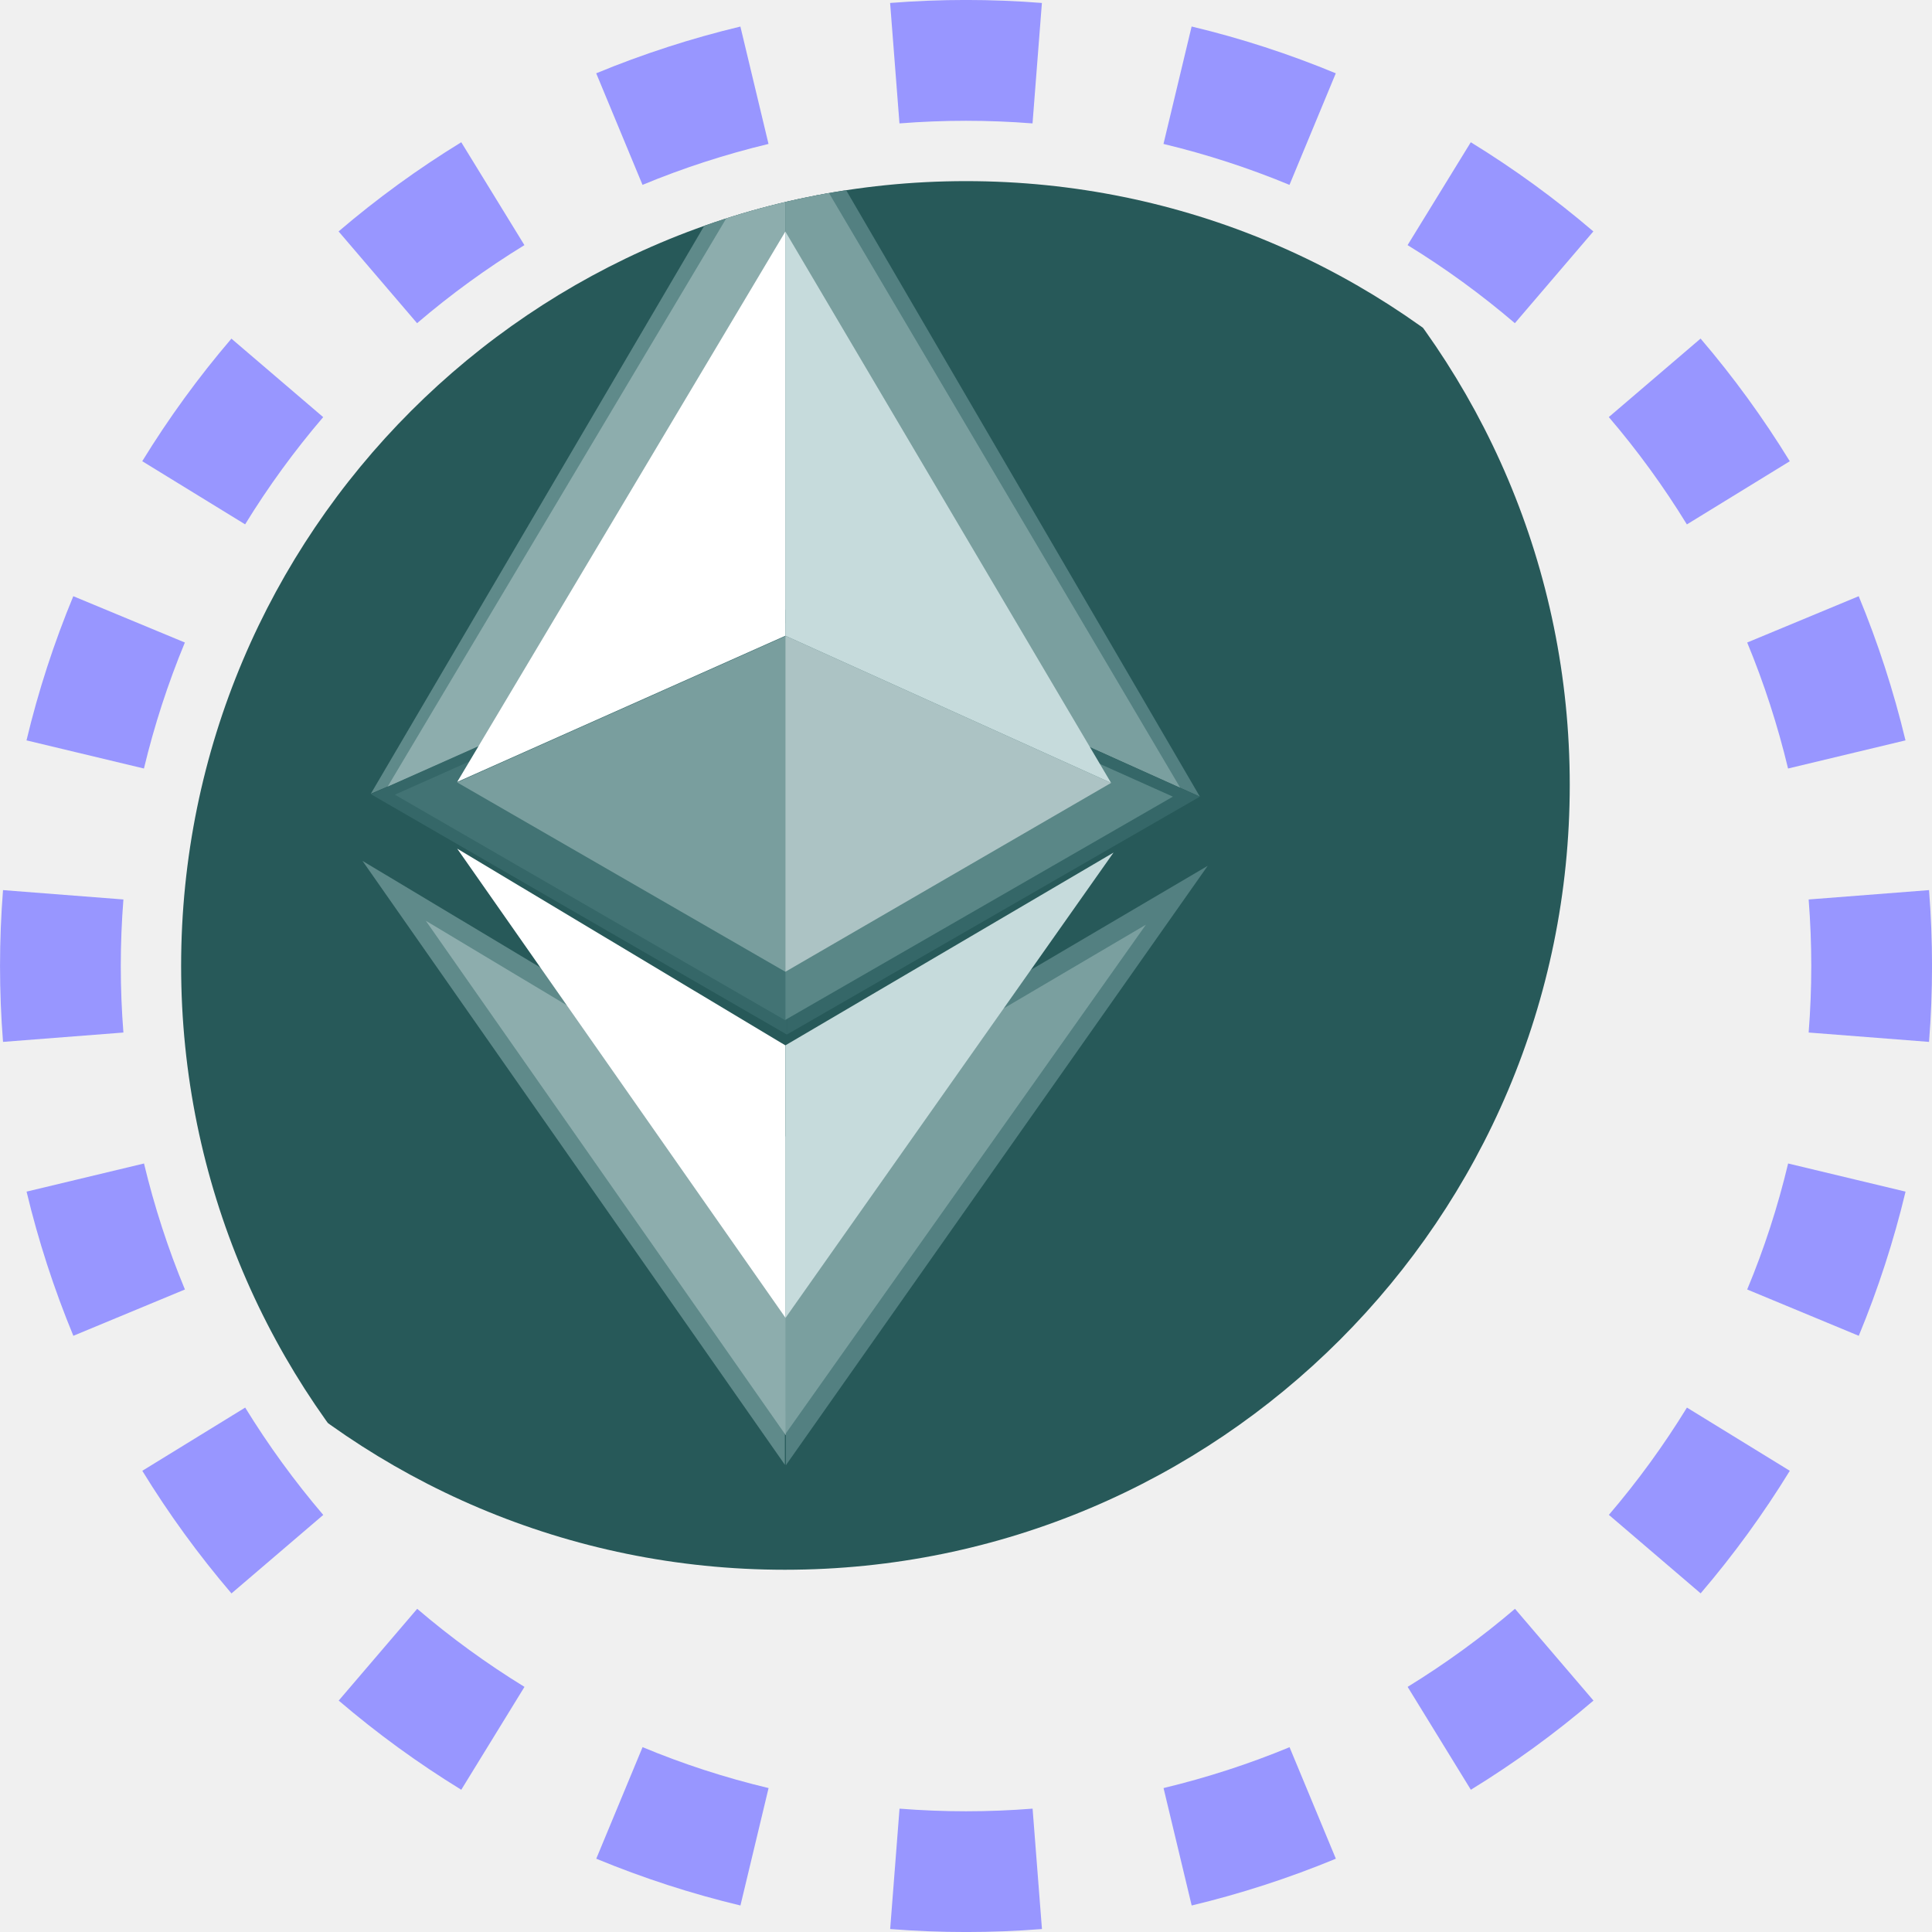
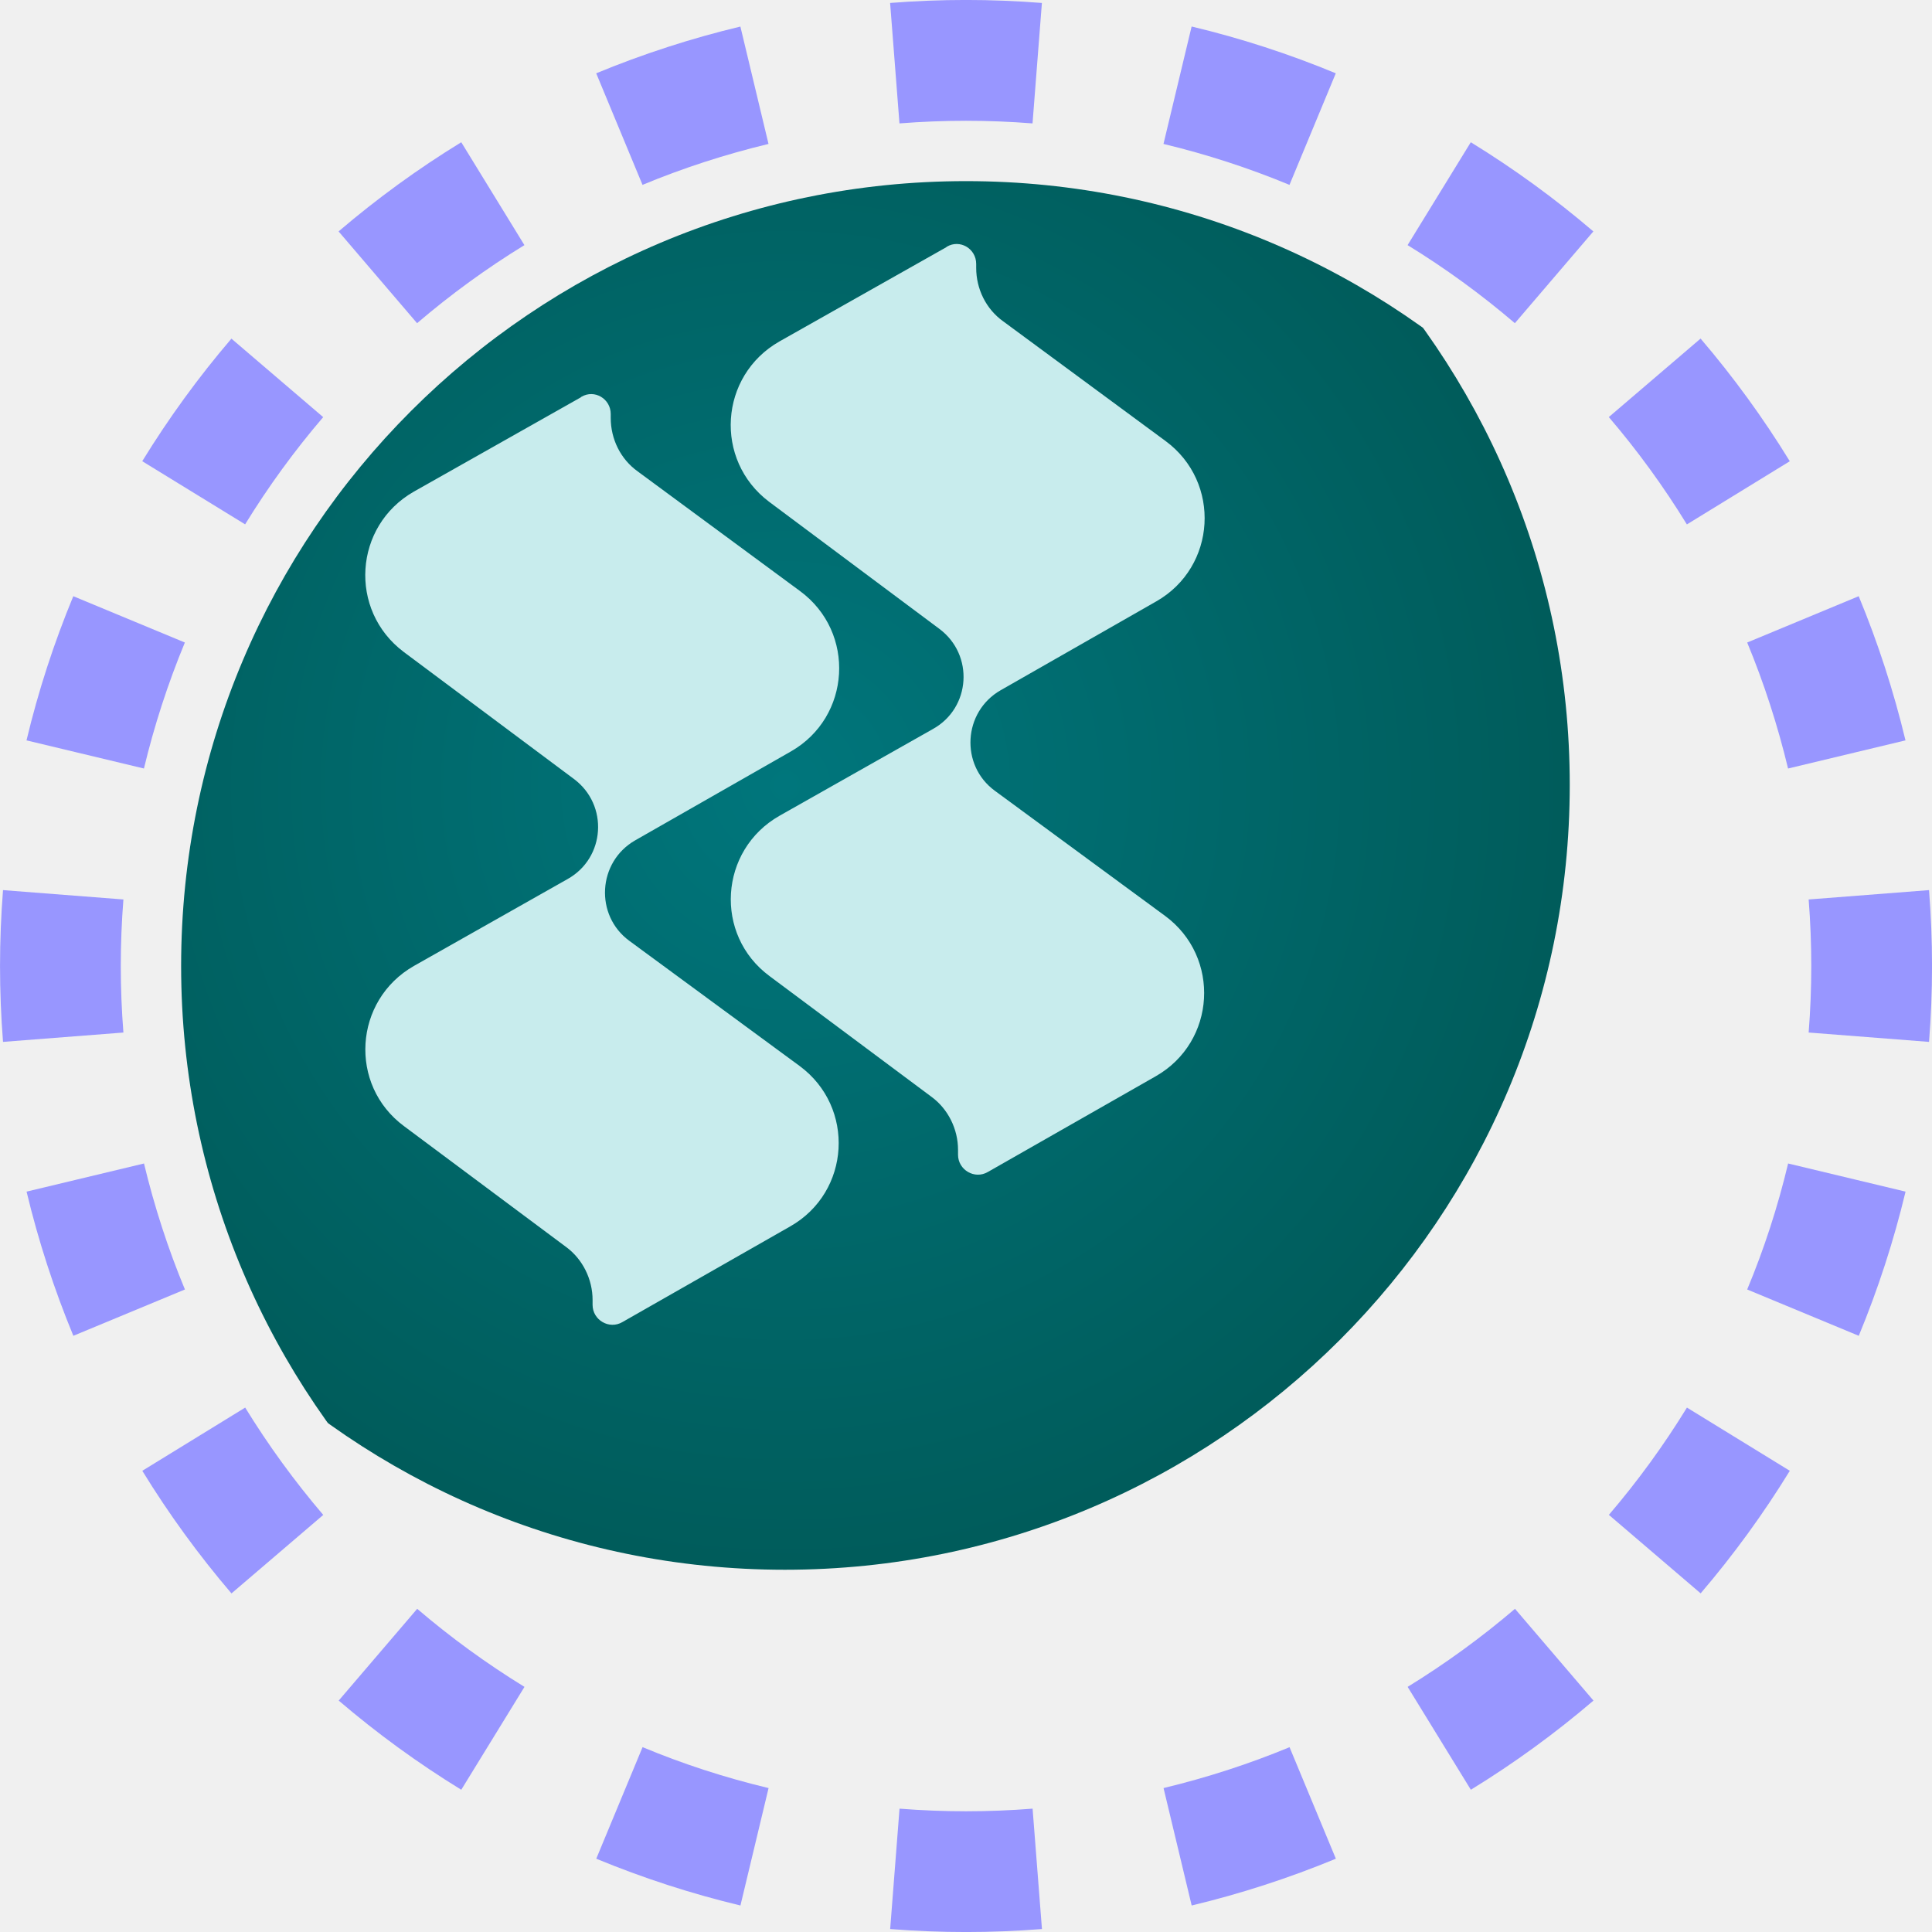
<svg xmlns="http://www.w3.org/2000/svg" width="32" height="32" fill="none" viewBox="0 0 32 32">
  <path fill="#9896FF" fill-rule="evenodd" d="m31.951 17.257-1.994-.155a14 14 0 0 0 0-2.204l1.994-.155a16 16 0 0 1 0 2.514m-.39-4.994-1.945.466q-.26-1.08-.677-2.087l1.847-.767q.478 1.154.775 2.388M29.644 7.64 27.94 8.686a14 14 0 0 0-1.293-1.778l1.52-1.3a16 16 0 0 1 1.477 2.031m-3.253-3.806-1.3 1.52a14 14 0 0 0-1.777-1.293l1.047-1.704q1.076.661 2.03 1.477m-4.266-2.619-.767 1.848a14 14 0 0 0-2.087-.678l.466-1.945c.822.196 1.62.457 2.388.775M17.257.05l-.155 1.994a14 14 0 0 0-2.204 0L14.743.049a16 16 0 0 1 2.514 0m-4.994.39.466 1.945q-1.08.26-2.087.678l-.767-1.848A16 16 0 0 1 12.263.44M7.64 2.356 8.686 4.06a14 14 0 0 0-1.778 1.293l-1.3-1.52A16 16 0 0 1 7.64 2.356M3.833 5.609l1.52 1.3A14 14 0 0 0 4.06 8.685L2.356 7.639q.661-1.076 1.477-2.03M1.214 9.875l1.848.767a14 14 0 0 0-.678 2.087l-1.945-.466c.196-.822.457-1.62.775-2.388M.05 14.743a16 16 0 0 0 0 2.514l1.994-.155a14 14 0 0 1 0-2.204zm.39 4.994 1.945-.466q.26 1.08.678 2.087l-1.848.767a16 16 0 0 1-.775-2.388m1.917 4.624 1.704-1.047q.579.941 1.293 1.778l-1.52 1.3a16 16 0 0 1-1.477-2.031m3.253 3.806 1.3-1.52q.835.714 1.777 1.293l-1.047 1.704a16 16 0 0 1-2.03-1.477m4.266 2.619.767-1.848q1.007.42 2.087.678l-.466 1.945a16 16 0 0 1-2.388-.775m4.868 1.165.155-1.994a14 14 0 0 0 2.204 0l.155 1.994a16 16 0 0 1-2.514 0m4.994-.39-.466-1.945q1.08-.26 2.087-.677l.767 1.847a16 16 0 0 1-2.388.775m4.624-1.917-1.047-1.704q.941-.579 1.778-1.293l1.3 1.52a16 16 0 0 1-2.031 1.477m3.806-3.253-1.52-1.3a14 14 0 0 0 1.293-1.777l1.704 1.047q-.661 1.076-1.477 2.03m2.619-4.266-1.848-.767q.42-1.007.678-2.087l1.945.466a16 16 0 0 1-.775 2.388" clip-rule="evenodd" />
  <g clip-path="url(#statarseth__circleClip)">
    <g style="transform:scale(.8125);transform-origin:50% 50%">
-       <path fill="#275959" d="M16 32c8.837 0 16-7.163 16-16S24.837 0 16 0 0 7.163 0 16s7.163 16 16 16" />
-       <path fill="#5F8A8A" d="M16.02 1.77 7.56 16.18l8.45-3.62V1.77z" />
-       <path fill="#538081" d="m16.02 1.77 8.44 14.47-8.45-3.81V1.77z" />
-       <path fill="#8DADAD" d="M16.01 2.43 7.9 16.04l8.11-3.61z" />
-       <path fill="#356768" d="m16.04 21.09-8.48-4.9 8.48-3.78z" />
-       <path fill="#7A9F9F" d="m16.01 2.43 8.05 13.63-8.05-3.63z" />
-       <path fill="#356768" d="m16.04 21.09 8.42-4.85-8.42-3.77z" />
-       <path fill="#427374" d="m16.01 20.8-7.96-4.6 7.96-3.55z" />
-       <path fill="#538081" d="M16.02 22.71v.74l6.4-3.77-6.4 9.09v1.1l8.6-12.22z" />
-       <path fill="#5F8A8A" d="m16 28.76-6.4-9.15 6.4 3.83v-.73l-8.61-5.16L16 29.86z" />
-       <path fill="#8DADAD" d="m16.02 23.17-7.34-4.4 7.34 10.49z" />
-       <path fill="#5A8787" d="m16.01 20.79 7.9-4.55-7.9-3.54z" />
-       <path fill="#7A9F9F" d="m16.02 23.17 7.34-4.32-7.34 10.37v-6.09z" />
-       <path fill="#fff" d="M16.01 4.72 9.32 15.94l6.69-2.98z" />
-       <path fill="#799E9E" d="m16.01 19.81-6.69-3.86 6.69-2.98z" />
-       <path fill="#fff" d="M16.01 21.31 9.32 17.3l6.69 9.56z" />
-       <path fill="#C6DBDC" d="m16.01 4.72 6.64 11.24-6.64-3z" />
-       <path fill="#ACC3C4" d="m16.01 19.81 6.64-3.85-6.64-3z" />
-       <path fill="#C6DBDC" d="m16.01 21.31 6.69-3.93-6.69 9.49z" />
+       <path fill="url(#statarseth__kelpdaorestakedeth__paint0_radial_2353_15)" d="M16 32c8.837 0 16-7.163 16-16S24.837 0 16 0 0 7.163 0 16s7.163 16 16 16" />
+       <path fill="#C8ECED" d="m19.29 5.04-3.4 1.92c-1.23.7-1.34 2.42-.21 3.27l3.47 2.59c.71.53.64 1.61-.13 2.04l-3.13 1.77c-1.23.7-1.34 2.43-.2 3.27l3.3 2.46c.34.25.54.66.54 1.08v.1c0 .31.34.51.61.35l3.42-1.95c1.23-.7 1.33-2.43.19-3.27l-3.47-2.55c-.71-.52-.65-1.61.12-2.05l3.17-1.81c1.23-.7 1.33-2.43.19-3.27l-3.31-2.44c-.35-.25-.55-.66-.55-1.09v-.08c0-.31-.33-.51-.6-.35z" />
+       <path fill="#C8ECED" d="m11.84 8.1-3.4 1.92c-1.23.7-1.34 2.42-.21 3.27l3.47 2.59c.71.53.64 1.61-.13 2.04l-3.13 1.77c-1.23.7-1.34 2.43-.2 3.27l3.3 2.46c.34.25.54.66.54 1.08v.1c0 .31.34.51.61.35L16.11 25c1.23-.7 1.33-2.43.19-3.27l-3.47-2.55c-.71-.52-.65-1.61.12-2.05l3.17-1.81c1.23-.7 1.33-2.43.19-3.27L13 9.61c-.35-.25-.55-.66-.55-1.09v-.08c0-.31-.33-.51-.6-.35z" />
+       <defs>
+         <radialGradient id="statarseth__kelpdaorestakedeth__paint0_radial_2353_15" cx="0" cy="0" r="1" gradientTransform="matrix(16 0 0 16 16 16)" gradientUnits="userSpaceOnUse">
+           <stop stop-color="#00767C" />
+           <stop offset="1" stop-color="#005C5B" />
+         </radialGradient>
+       </defs>
    </g>
  </g>
  <defs>
    <clipPath id="statarseth__circleClip">
      <circle cx="16" cy="16" r="13" />
    </clipPath>
  </defs>
</svg>
